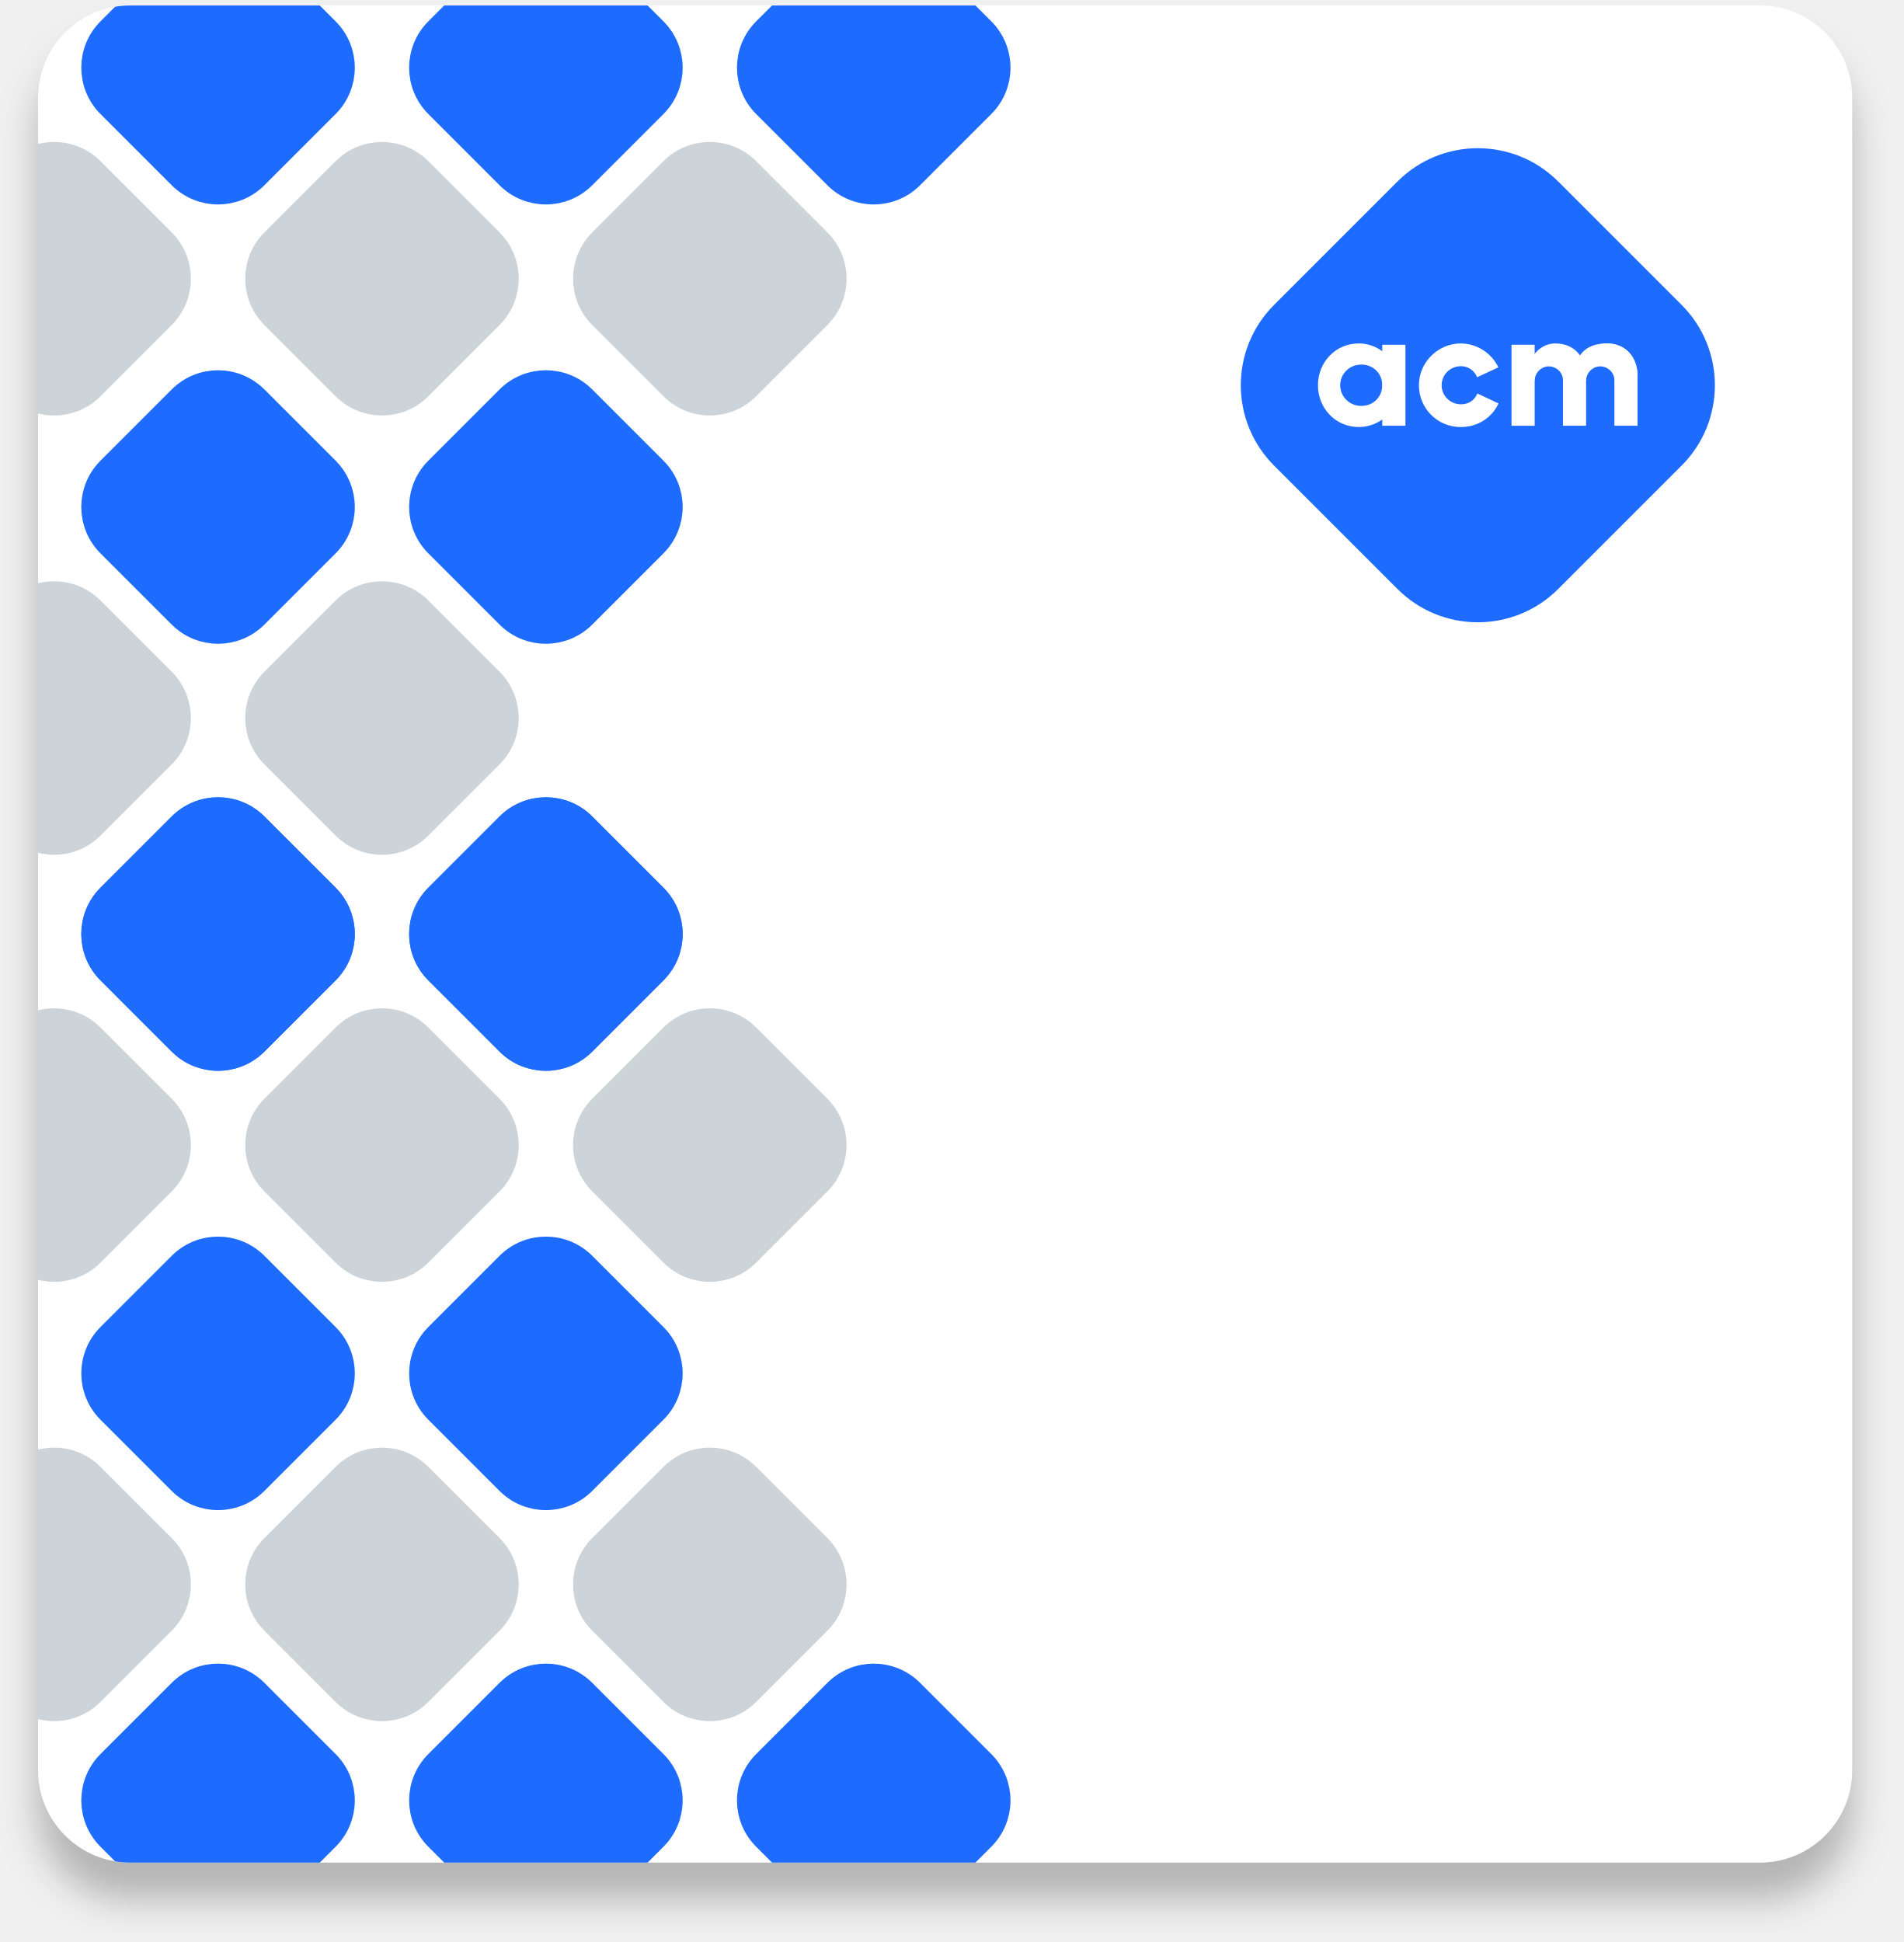
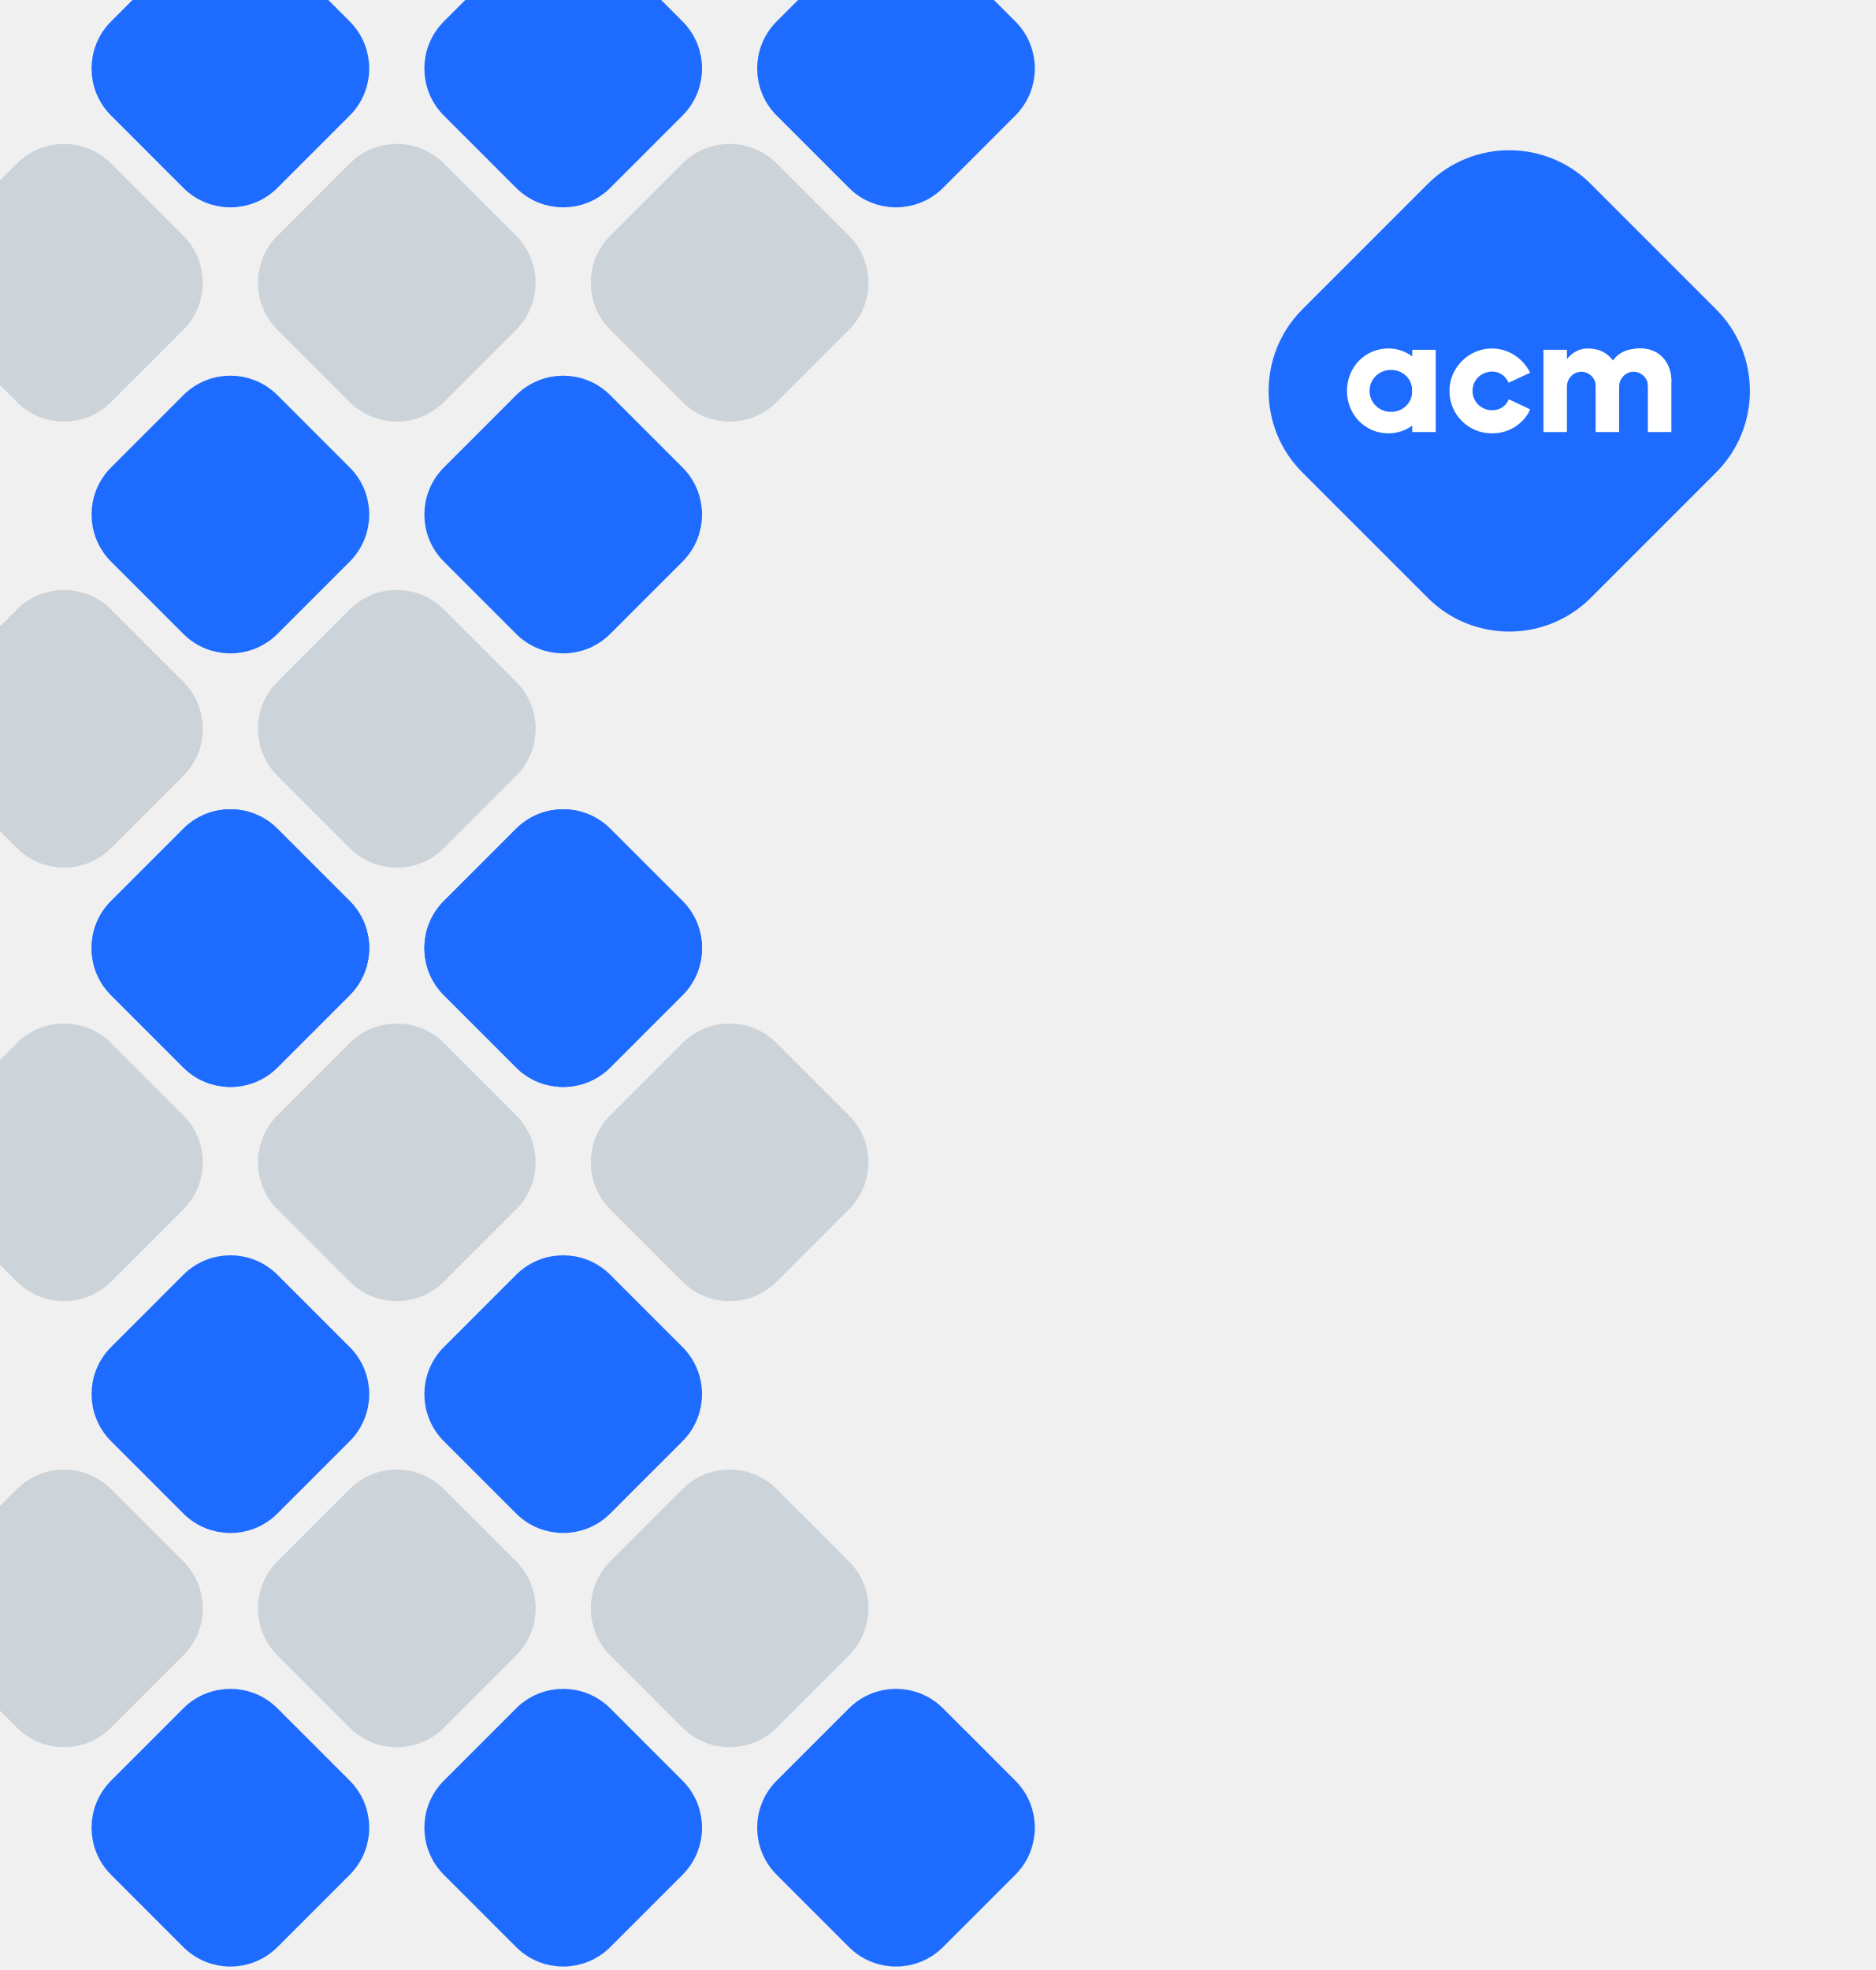
- <svg xmlns="http://www.w3.org/2000/svg" width="197" height="201" viewBox="0 0 206 209" fill="none">
-   <g filter="url(#filter0_d)">
-     <rect x="4.118" width="196.342" height="201" rx="10" fill="white" />
-   </g>
-   <mask id="mask0" mask-type="alpha" maskUnits="userSpaceOnUse" x="4" y="0" width="197" height="201">
-     <rect x="4.118" width="196.342" height="201" rx="10" fill="white" />
-   </mask>
-   <g mask="url(#mask0)">
-     <path d="M151.244 19.051C156.047 14.248 163.835 14.248 168.638 19.051L181.994 32.406C186.797 37.209 186.797 44.997 181.994 49.801L168.638 63.156C163.835 67.959 156.047 67.959 151.244 63.156L137.889 49.801C133.085 44.997 133.085 37.209 137.889 32.406L151.244 19.051Z" fill="#1E6CFF" />
-     <rect x="149.598" y="36.722" width="2.505" height="8.765" fill="white" />
-     <path fill-rule="evenodd" clip-rule="evenodd" d="M147.054 45.626C149.666 45.626 151.542 43.386 151.542 41.103C151.542 38.947 149.679 36.58 147.054 36.58C144.544 36.58 142.639 38.605 142.639 41.103C142.639 43.601 144.544 45.626 147.054 45.626ZM147.329 43.34C148.616 43.34 149.598 42.381 149.598 41.103C149.598 39.825 148.616 38.866 147.329 38.866C146.042 38.866 145.046 39.868 145.046 41.103C145.046 42.338 146.042 43.34 147.329 43.34Z" fill="white" />
-     <path fill-rule="evenodd" clip-rule="evenodd" d="M162.166 39.166L159.872 40.231C159.58 39.572 158.962 39.042 158.128 39.042C156.942 39.042 156.023 39.965 156.023 41.104C156.023 42.243 156.942 43.166 158.128 43.166C158.982 43.166 159.608 42.688 159.892 41.996L162.181 43.075C161.478 44.586 159.969 45.627 158.087 45.627C155.554 45.627 153.564 43.602 153.564 41.104C153.564 38.606 155.645 36.581 158.087 36.581C159.852 36.581 161.427 37.637 162.166 39.166Z" fill="white" />
-     <rect x="163.585" y="36.721" width="2.505" height="8.768" fill="white" />
-     <path d="M169.152 40.13L171.657 39.922V45.489H169.152V40.13Z" fill="white" />
-     <path d="M174.719 40.13L177.224 39.922V45.489H174.719V40.13Z" fill="white" />
-     <path d="M168.335 36.581C170.552 36.581 171.657 38.279 171.657 40.06L169.152 40.526C169.152 39.756 168.456 39.062 167.621 39.062C166.786 39.062 166.09 39.782 166.09 40.617L165.426 39.681C165.165 39.062 166.112 36.581 168.335 36.581Z" fill="white" />
-     <path d="M173.902 36.581C176.119 36.581 177.224 38.279 177.224 40.06L174.719 40.526C174.719 39.756 174.023 39.062 173.188 39.062C172.353 39.062 171.657 39.782 171.657 40.617L170.993 39.681C170.732 39.062 171.679 36.581 173.902 36.581Z" fill="white" />
-     <path d="M173.902 36.581C176.119 36.581 177.224 38.279 177.224 40.06L174.719 40.269C174.719 39.499 174.023 38.877 173.188 38.877C172.353 38.877 171.657 39.434 171.657 40.269L170.404 38.947C170.961 37.694 171.679 36.581 173.902 36.581Z" fill="white" />
-     <rect x="23.599" y="85.08" width="21.807" height="21.807" rx="5.455" transform="rotate(45 23.5989 85.0802)" stroke="#1E6CFF" stroke-width="3.282" />
-     <rect x="23.599" y="38.863" width="21.807" height="21.807" rx="5.455" transform="rotate(45 23.5989 38.8627)" fill="#1E6CFF" stroke="#1E6CFF" stroke-width="3.282" />
-     <rect x="5.858" y="61.702" width="21.807" height="21.807" rx="5.455" transform="rotate(45 5.85846 61.7024)" fill="#CDD4D9" stroke="#CDD4D9" stroke-width="3.282" />
-     <rect x="23.599" y="-8.685" width="21.807" height="21.807" rx="5.455" transform="rotate(45 23.5989 -8.68465)" fill="#1E6CFF" stroke="#1E6CFF" stroke-width="3.282" />
-     <rect x="5.858" y="14.155" width="21.807" height="21.807" rx="5.455" transform="rotate(45 5.85846 14.1551)" fill="#CDD4D9" stroke="#CDD4D9" stroke-width="3.282" />
-     <rect x="59.08" y="85.08" width="21.807" height="21.807" rx="5.455" transform="rotate(45 59.08 85.0802)" stroke="#1E6CFF" stroke-width="3.282" />
-     <rect x="59.08" y="38.863" width="21.807" height="21.807" rx="5.455" transform="rotate(45 59.08 38.8627)" fill="#1E6CFF" stroke="#1E6CFF" stroke-width="3.282" />
-     <rect x="41.34" y="61.702" width="21.807" height="21.807" rx="5.455" transform="rotate(45 41.3395 61.7024)" fill="#CDD4D9" stroke="#CDD4D9" stroke-width="3.282" />
-     <rect x="59.08" y="-8.685" width="21.807" height="21.807" rx="5.455" transform="rotate(45 59.08 -8.68465)" fill="#1E6CFF" stroke="#1E6CFF" stroke-width="3.282" />
-     <rect x="41.34" y="14.155" width="21.807" height="21.807" rx="5.455" transform="rotate(45 41.3395 14.1551)" fill="#CDD4D9" stroke="#CDD4D9" stroke-width="3.282" />
-     <rect x="94.561" y="-8.685" width="21.807" height="21.807" rx="5.455" transform="rotate(45 94.561 -8.68465)" fill="#1E6CFF" stroke="#1E6CFF" stroke-width="3.282" />
-     <rect x="76.82" y="14.155" width="21.807" height="21.807" rx="5.455" transform="rotate(45 76.8204 14.1551)" fill="#CDD4D9" stroke="#CDD4D9" stroke-width="3.282" />
-     <rect x="23.599" y="178.845" width="21.807" height="21.807" rx="5.455" transform="rotate(45 23.5989 178.845)" fill="#1E6CFF" stroke="#1E6CFF" stroke-width="3.282" />
-     <rect x="23.599" y="132.628" width="21.807" height="21.807" rx="5.455" transform="rotate(45 23.5989 132.628)" fill="#1E6CFF" stroke="#1E6CFF" stroke-width="3.282" />
-     <rect x="5.858" y="155.467" width="21.807" height="21.807" rx="5.455" transform="rotate(45 5.85846 155.467)" fill="#CDD4D9" stroke="#CDD4D9" stroke-width="3.282" />
-     <rect x="23.599" y="85.08" width="21.807" height="21.807" rx="5.455" transform="rotate(45 23.5989 85.0802)" fill="#1E6CFF" stroke="#1E6CFF" stroke-width="3.282" />
-     <rect x="5.858" y="107.92" width="21.807" height="21.807" rx="5.455" transform="rotate(45 5.85846 107.92)" fill="#CDD4D9" stroke="#CDD4D9" stroke-width="3.282" />
-     <rect x="59.08" y="178.845" width="21.807" height="21.807" rx="5.455" transform="rotate(45 59.08 178.845)" fill="#1E6CFF" stroke="#1E6CFF" stroke-width="3.282" />
-     <rect x="59.08" y="132.628" width="21.807" height="21.807" rx="5.455" transform="rotate(45 59.08 132.628)" fill="#1E6CFF" stroke="#1E6CFF" stroke-width="3.282" />
-     <rect x="41.34" y="155.467" width="21.807" height="21.807" rx="5.455" transform="rotate(45 41.3395 155.467)" fill="#CDD4D9" stroke="#CDD4D9" stroke-width="3.282" />
-     <rect x="59.08" y="85.08" width="21.807" height="21.807" rx="5.455" transform="rotate(45 59.08 85.0802)" fill="#1E6CFF" stroke="#1E6CFF" stroke-width="3.282" />
-     <rect x="41.34" y="107.92" width="21.807" height="21.807" rx="5.455" transform="rotate(45 41.3395 107.92)" fill="#CDD4D9" stroke="#CDD4D9" stroke-width="3.282" />
-     <rect x="94.561" y="178.845" width="21.807" height="21.807" rx="5.455" transform="rotate(45 94.561 178.845)" fill="#1E6CFF" stroke="#1E6CFF" stroke-width="3.282" />
-     <rect x="76.82" y="155.467" width="21.807" height="21.807" rx="5.455" transform="rotate(45 76.8204 155.467)" fill="#CDD4D9" stroke="#CDD4D9" stroke-width="3.282" />
-     <rect x="76.82" y="107.92" width="21.807" height="21.807" rx="5.455" transform="rotate(45 76.8204 107.92)" fill="#CDD4D9" stroke="#CDD4D9" stroke-width="3.282" />
-   </g>
-   <defs>
-     <filter id="filter0_d" x="0.118" y="0" width="204.342" height="209" filterUnits="userSpaceOnUse" color-interpolation-filters="sRGB">
-       <feFlood flood-opacity="0" result="BackgroundImageFix" />
-       <feColorMatrix in="SourceAlpha" type="matrix" values="0 0 0 0 0 0 0 0 0 0 0 0 0 0 0 0 0 0 127 0" result="hardAlpha" />
-       <feOffset dy="4" />
-       <feGaussianBlur stdDeviation="2" />
-       <feColorMatrix type="matrix" values="0 0 0 0 0 0 0 0 0 0 0 0 0 0 0 0 0 0 0.25 0" />
-       <feBlend mode="normal" in2="BackgroundImageFix" result="effect1_dropShadow" />
-       <feBlend mode="normal" in="SourceGraphic" in2="effect1_dropShadow" result="shape" />
-     </filter>
-   </defs>
+ <svg xmlns="http://www.w3.org/2000/svg" width="200" height="210" viewBox="0 0 200 210" fill="none">
+   <rect x="24.563" y="85.647" width="21.807" height="21.807" rx="5.455" transform="rotate(45 24.5627 85.6466)" stroke="#1E6CFF" stroke-width="3.282" />
+   <rect x="24.563" y="39.429" width="21.807" height="21.807" rx="5.455" transform="rotate(45 24.5627 39.4291)" fill="#1E6CFF" stroke="#1E6CFF" stroke-width="3.282" />
+   <rect x="6.822" y="62.269" width="21.807" height="21.807" rx="5.455" transform="rotate(45 6.82214 62.2688)" fill="#CDD4D9" stroke="#CDD4D9" stroke-width="3.282" />
+   <rect x="24.563" y="-8.118" width="21.807" height="21.807" rx="5.455" transform="rotate(45 24.5627 -8.11824)" fill="#1E6CFF" stroke="#1E6CFF" stroke-width="3.282" />
+   <rect x="6.822" y="14.722" width="21.807" height="21.807" rx="5.455" transform="rotate(45 6.82214 14.7215)" fill="#CDD4D9" stroke="#CDD4D9" stroke-width="3.282" />
+   <rect x="60.044" y="85.647" width="21.807" height="21.807" rx="5.455" transform="rotate(45 60.0438 85.6466)" stroke="#1E6CFF" stroke-width="3.282" />
+   <rect x="60.044" y="39.429" width="21.807" height="21.807" rx="5.455" transform="rotate(45 60.0438 39.4291)" fill="#1E6CFF" stroke="#1E6CFF" stroke-width="3.282" />
+   <rect x="42.303" y="62.269" width="21.807" height="21.807" rx="5.455" transform="rotate(45 42.3032 62.2688)" fill="#CDD4D9" stroke="#CDD4D9" stroke-width="3.282" />
+   <rect x="60.044" y="-8.118" width="21.807" height="21.807" rx="5.455" transform="rotate(45 60.0438 -8.11824)" fill="#1E6CFF" stroke="#1E6CFF" stroke-width="3.282" />
+   <rect x="42.303" y="14.722" width="21.807" height="21.807" rx="5.455" transform="rotate(45 42.3032 14.7215)" fill="#CDD4D9" stroke="#CDD4D9" stroke-width="3.282" />
+   <rect x="95.525" y="-8.118" width="21.807" height="21.807" rx="5.455" transform="rotate(45 95.5248 -8.11824)" fill="#1E6CFF" stroke="#1E6CFF" stroke-width="3.282" />
+   <rect x="77.784" y="14.722" width="21.807" height="21.807" rx="5.455" transform="rotate(45 77.7842 14.7215)" fill="#CDD4D9" stroke="#CDD4D9" stroke-width="3.282" />
+   <rect x="24.563" y="179.412" width="21.807" height="21.807" rx="5.455" transform="rotate(45 24.5626 179.412)" fill="#1E6CFF" stroke="#1E6CFF" stroke-width="3.282" />
+   <rect x="24.563" y="133.194" width="21.807" height="21.807" rx="5.455" transform="rotate(45 24.5626 133.194)" fill="#1E6CFF" stroke="#1E6CFF" stroke-width="3.282" />
+   <rect x="6.822" y="156.034" width="21.807" height="21.807" rx="5.455" transform="rotate(45 6.82208 156.034)" fill="#CDD4D9" stroke="#CDD4D9" stroke-width="3.282" />
+   <rect x="24.563" y="85.647" width="21.807" height="21.807" rx="5.455" transform="rotate(45 24.5626 85.6466)" fill="#1E6CFF" stroke="#1E6CFF" stroke-width="3.282" />
+   <rect x="6.822" y="108.486" width="21.807" height="21.807" rx="5.455" transform="rotate(45 6.82208 108.486)" fill="#CDD4D9" stroke="#CDD4D9" stroke-width="3.282" />
+   <rect x="60.044" y="179.412" width="21.807" height="21.807" rx="5.455" transform="rotate(45 60.0437 179.412)" fill="#1E6CFF" stroke="#1E6CFF" stroke-width="3.282" />
+   <rect x="60.044" y="133.194" width="21.807" height="21.807" rx="5.455" transform="rotate(45 60.0437 133.194)" fill="#1E6CFF" stroke="#1E6CFF" stroke-width="3.282" />
+   <rect x="42.303" y="156.034" width="21.807" height="21.807" rx="5.455" transform="rotate(45 42.3032 156.034)" fill="#CDD4D9" stroke="#CDD4D9" stroke-width="3.282" />
+   <rect x="60.044" y="85.647" width="21.807" height="21.807" rx="5.455" transform="rotate(45 60.0437 85.6466)" fill="#1E6CFF" stroke="#1E6CFF" stroke-width="3.282" />
+   <rect x="42.303" y="108.486" width="21.807" height="21.807" rx="5.455" transform="rotate(45 42.3032 108.486)" fill="#CDD4D9" stroke="#CDD4D9" stroke-width="3.282" />
+   <rect x="95.525" y="179.412" width="21.807" height="21.807" rx="5.455" transform="rotate(45 95.5248 179.412)" fill="#1E6CFF" stroke="#1E6CFF" stroke-width="3.282" />
+   <rect x="77.784" y="156.034" width="21.807" height="21.807" rx="5.455" transform="rotate(45 77.7843 156.034)" fill="#CDD4D9" stroke="#CDD4D9" stroke-width="3.282" />
+   <rect x="77.784" y="108.486" width="21.807" height="21.807" rx="5.455" transform="rotate(45 77.7843 108.486)" fill="#CDD4D9" stroke="#CDD4D9" stroke-width="3.282" />
+   <path d="M152.208 19.617C157.011 14.814 164.799 14.814 169.602 19.617L182.957 32.972C187.761 37.776 187.761 45.564 182.957 50.367L169.602 63.722C164.799 68.526 157.011 68.526 152.208 63.722L138.852 50.367C134.049 45.564 134.049 37.776 138.852 32.972L152.208 19.617Z" fill="#1E6CFF" />
+   <rect x="150.561" y="37.289" width="2.505" height="8.765" fill="white" />
+   <path fill-rule="evenodd" clip-rule="evenodd" d="M148.018 46.193C150.63 46.193 152.505 43.952 152.505 41.669C152.505 39.513 150.642 37.146 148.018 37.146C145.508 37.146 143.603 39.171 143.603 41.669C143.603 44.167 145.508 46.193 148.018 46.193ZM148.293 43.906C149.58 43.906 150.561 42.948 150.561 41.669C150.561 40.391 149.58 39.432 148.293 39.432C147.006 39.432 146.01 40.434 146.01 41.669C146.01 42.905 147.006 43.906 148.293 43.906Z" fill="white" />
+   <path fill-rule="evenodd" clip-rule="evenodd" d="M163.13 39.732L160.836 40.798C160.543 40.139 159.926 39.608 159.092 39.608C157.905 39.608 156.987 40.531 156.987 41.67C156.987 42.809 157.905 43.733 159.092 43.733C159.945 43.733 160.571 43.255 160.855 42.562L163.145 43.642C162.441 45.152 160.932 46.194 159.051 46.194C156.518 46.194 154.528 44.168 154.528 41.67C154.528 39.172 156.609 37.147 159.051 37.147C160.815 37.147 162.391 38.204 163.13 39.732Z" fill="white" />
+   <rect x="164.548" y="37.287" width="2.505" height="8.768" fill="white" />
+   <path d="M170.115 40.697L172.621 40.488V46.055H170.115V40.697Z" fill="white" />
+   <path d="M175.682 40.697L178.188 40.488V46.055H175.682V40.697Z" fill="white" />
+   <path d="M169.299 37.147C171.516 37.147 172.621 38.846 172.621 40.627L170.116 41.092C170.116 40.322 169.42 39.629 168.585 39.629C167.75 39.629 167.054 40.349 167.054 41.184L166.39 40.247C166.129 39.629 167.075 37.147 169.299 37.147Z" fill="white" />
+   <path d="M174.866 37.147C177.083 37.147 178.188 38.846 178.188 40.627L175.683 41.092C175.683 40.322 174.987 39.629 174.152 39.629C173.317 39.629 172.621 40.349 172.621 41.184L171.957 40.247C171.696 39.629 172.642 37.147 174.866 37.147Z" fill="white" />
+   <path d="M174.866 37.147C177.083 37.147 178.188 38.846 178.188 40.627L175.683 40.835C175.683 40.065 174.987 39.444 174.152 39.444C173.317 39.444 172.621 40 172.621 40.835L171.368 39.513C171.925 38.261 172.642 37.147 174.866 37.147Z" fill="white" />
</svg>
